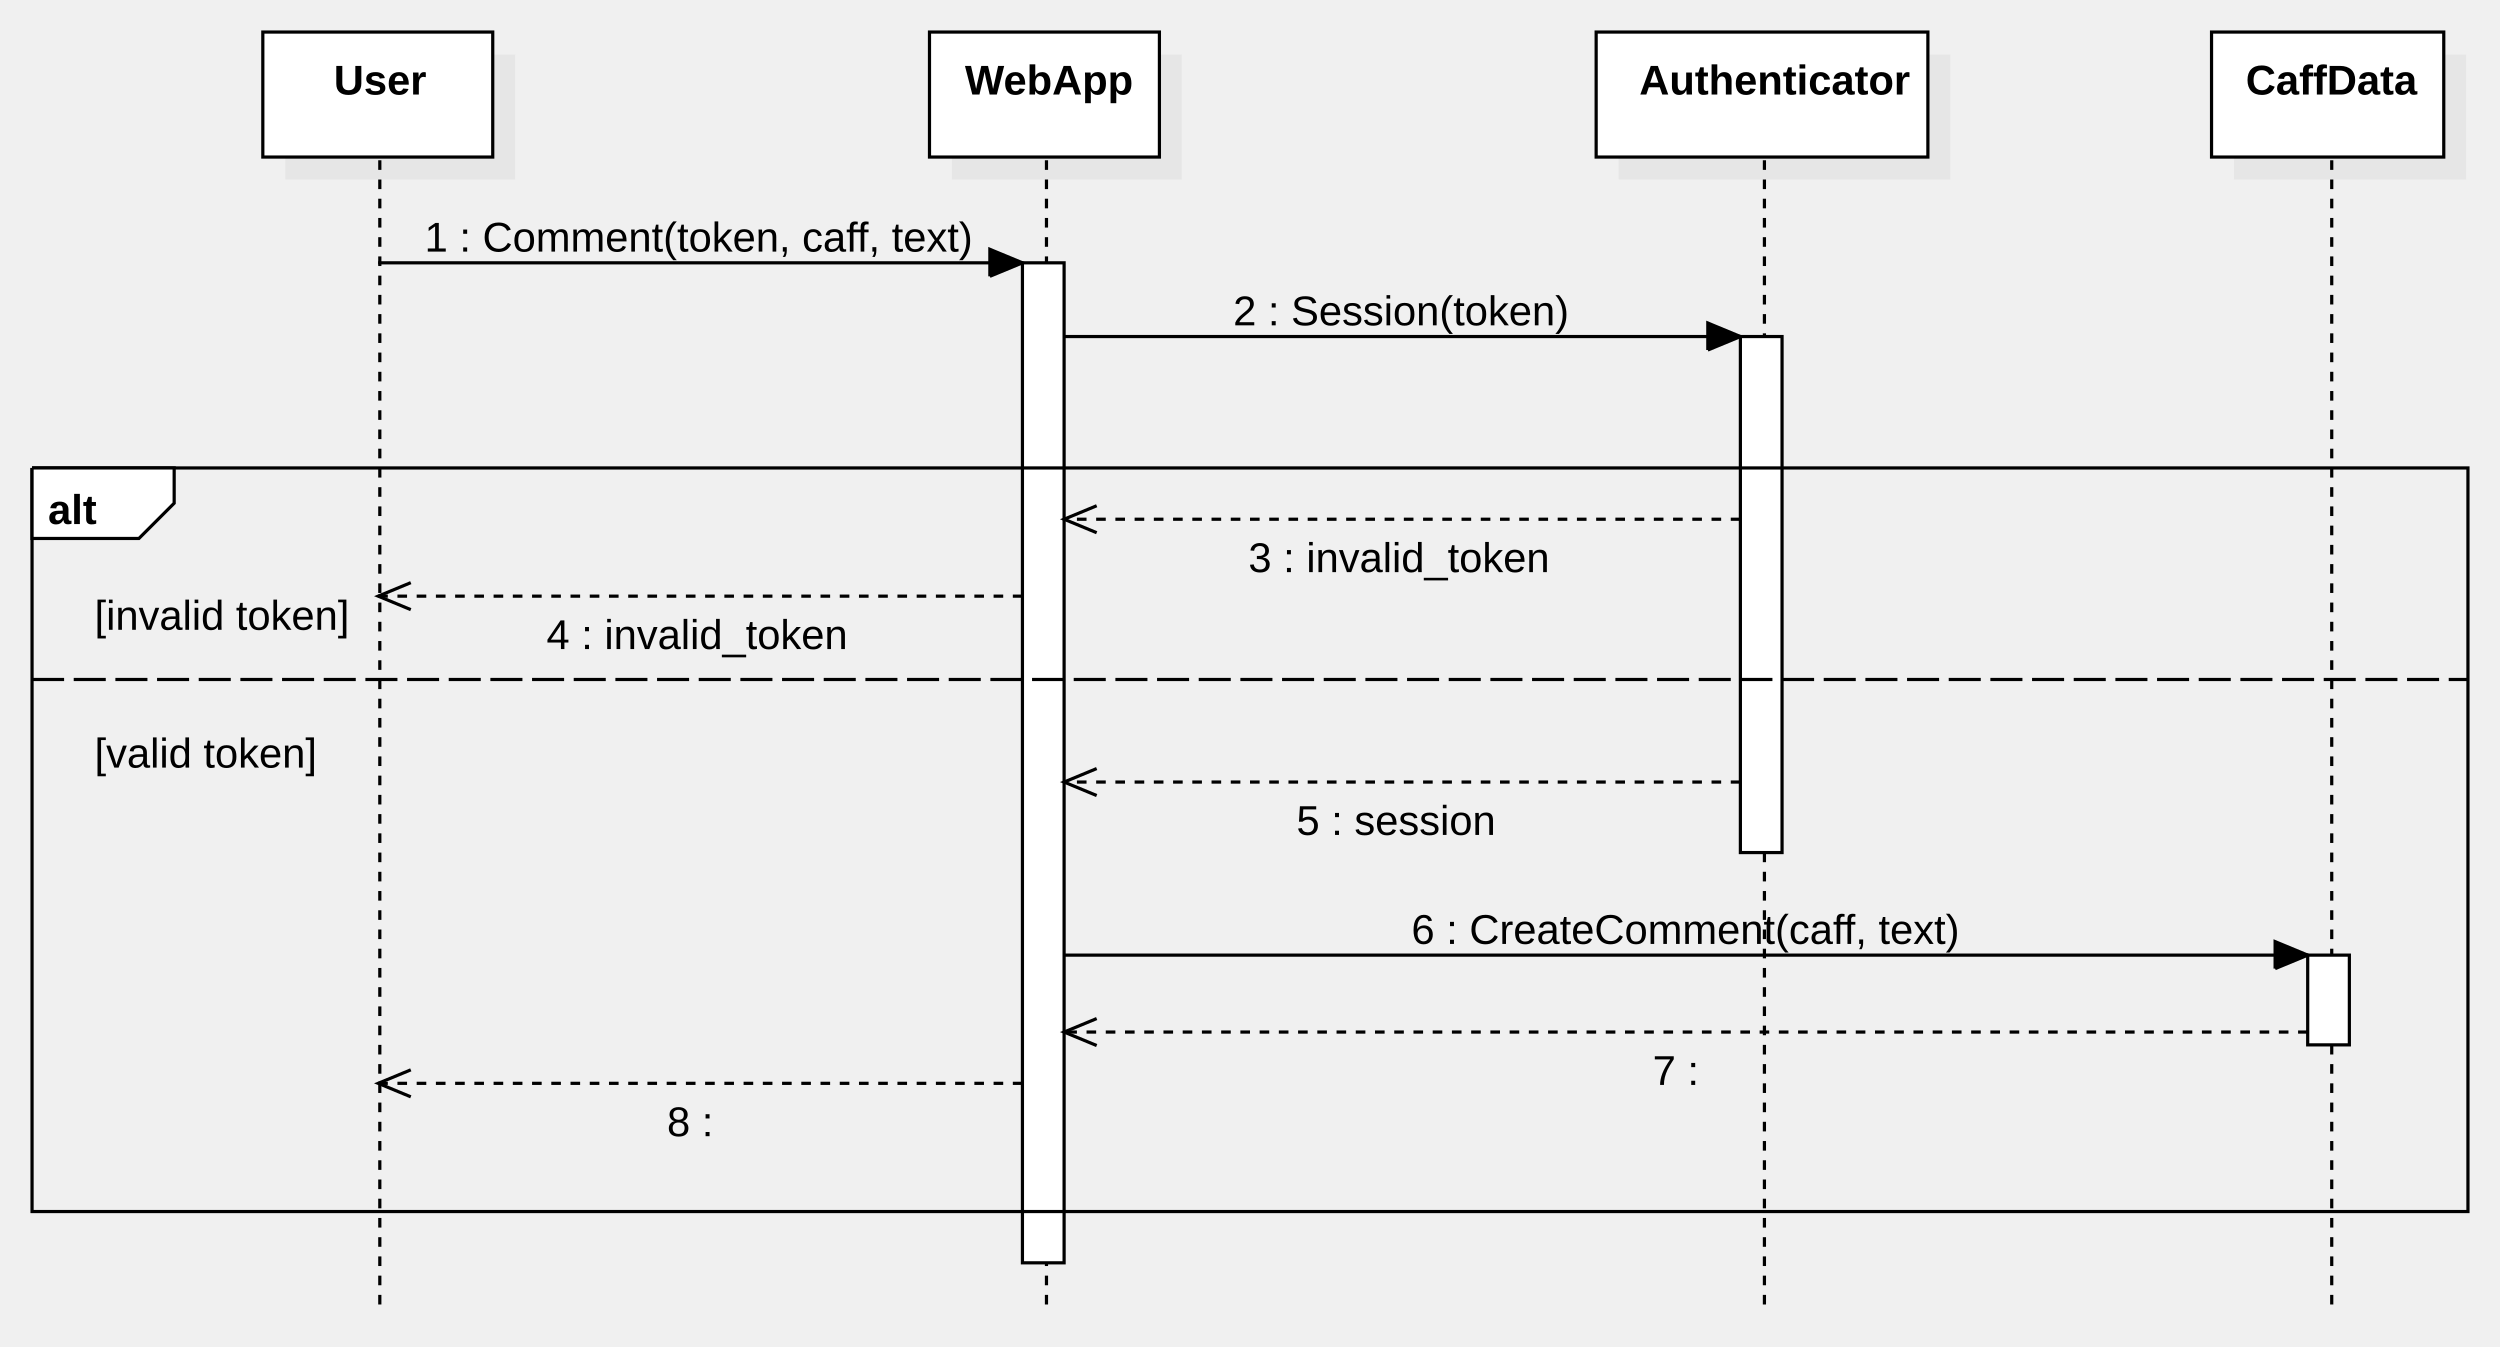
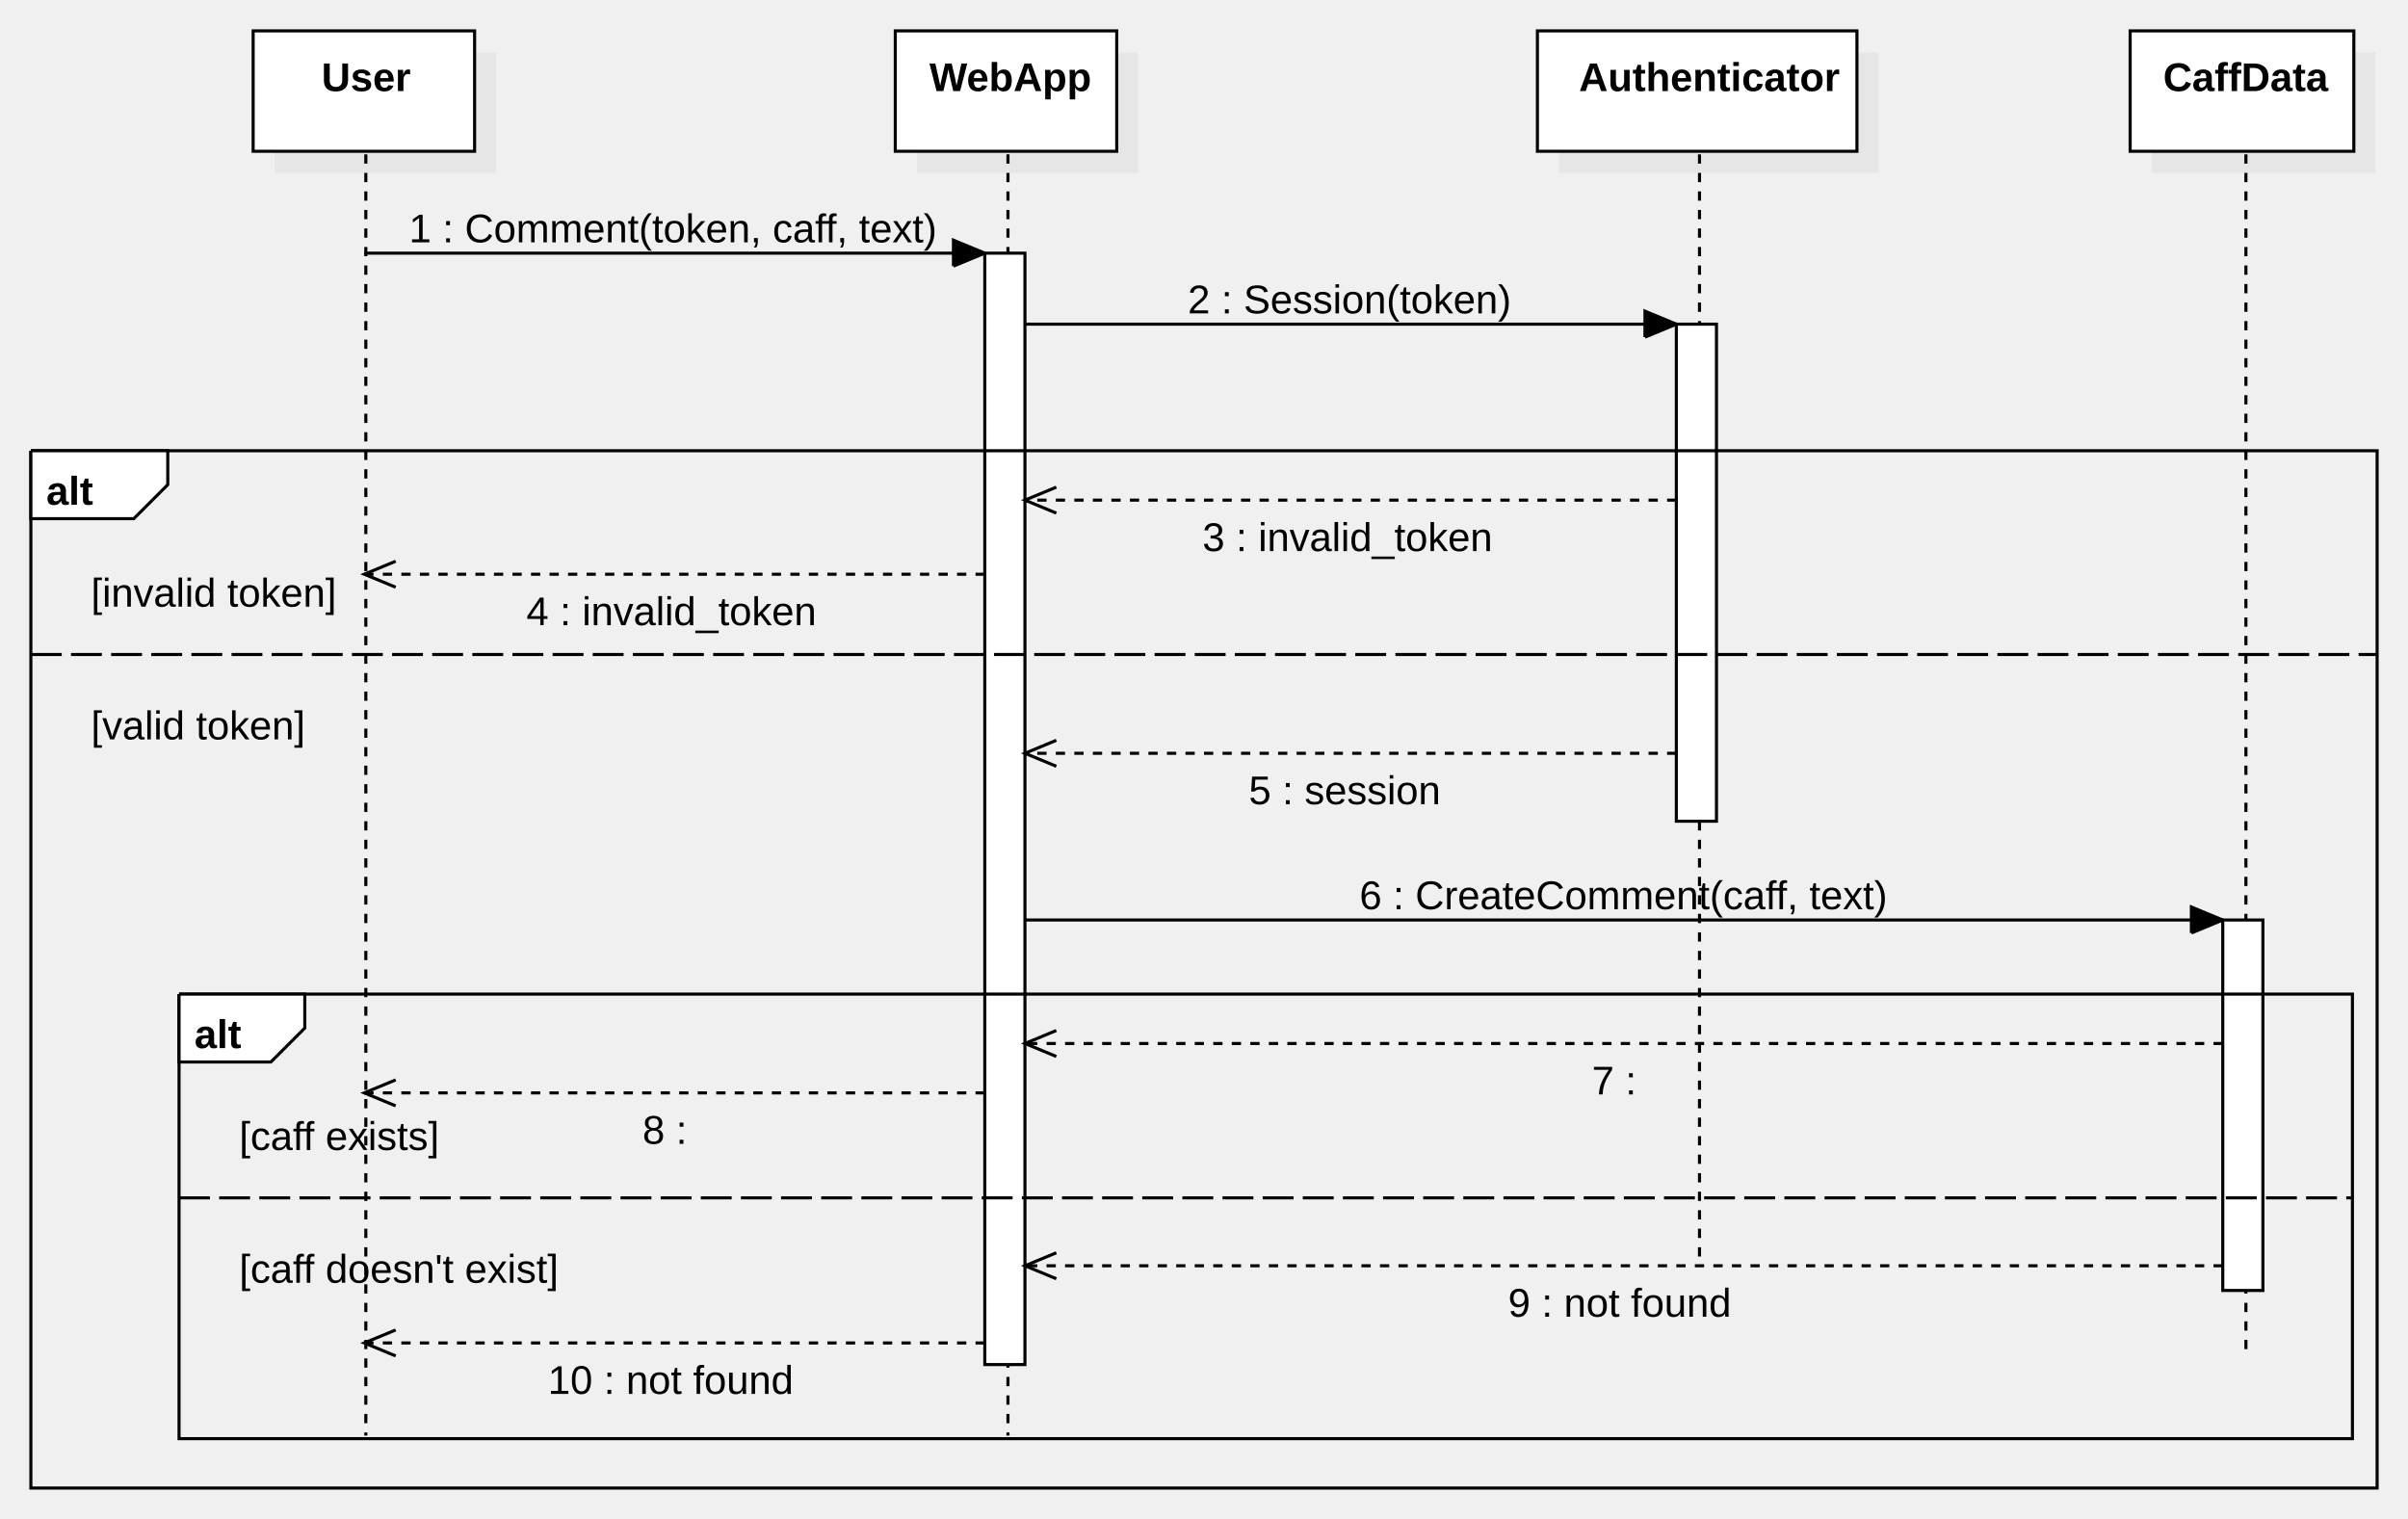
- <svg xmlns="http://www.w3.org/2000/svg" height="420" version="1.1" width="780">
+ <svg xmlns="http://www.w3.org/2000/svg" height="492" version="1.1" width="780">
  <defs />
  <g>
    <g transform="translate(-62,-30) scale(1,1)">
      <rect fill="#C0C0C0" height="39" opacity="0.2" stroke="none" width="71.736" x="151" y="47" />
    </g>
    <g transform="translate(-62,-30) scale(1,1)">
      <rect fill="#ffffff" height="39" stroke="none" width="71.736" x="144" y="40" />
    </g>
    <g transform="translate(-62,-30) scale(1,1)">
      <path d="M 144 40 L 215.736 40 L 215.736 79 L 144 79 L 144 40 Z Z" fill="none" stroke="#000000" stroke-miterlimit="10" />
    </g>
    <g transform="translate(-62,-30) scale(1,1)">
      <g>
        <path fill="none" stroke="none" />
        <text fill="#000000" font-family="Arial" font-size="13px" font-style="normal" font-weight="bold" stroke="none" text-decoration="none" x="166.145" y="59.5">User</text>
      </g>
    </g>
    <g transform="translate(-62,-30) scale(1,1)">
-       <path d="M 180.5 80 L 180.5 438" fill="none" stroke="#000000" stroke-dasharray="3" stroke-miterlimit="10" />
+       <path d="M 180.5 80 L 180.5 495" fill="none" stroke="#000000" stroke-dasharray="3" stroke-miterlimit="10" />
    </g>
    <g transform="translate(-62,-30) scale(1,1)">
      <rect fill="#C0C0C0" height="39" opacity="0.2" stroke="none" width="103.5" x="567" y="47" />
    </g>
    <g transform="translate(-62,-30) scale(1,1)">
      <rect fill="#ffffff" height="39" stroke="none" width="103.5" x="560" y="40" />
    </g>
    <g transform="translate(-62,-30) scale(1,1)">
      <path d="M 560 40 L 663.5 40 L 663.5 79 L 560 79 L 560 40 Z Z" fill="none" stroke="#000000" stroke-miterlimit="10" />
    </g>
    <g transform="translate(-62,-30) scale(1,1)">
      <g>
        <path fill="none" stroke="none" />
        <text fill="#000000" font-family="Arial" font-size="13px" font-style="normal" font-weight="bold" stroke="none" text-decoration="none" x="573.448" y="59.5">Authenticator</text>
      </g>
    </g>
    <g transform="translate(-62,-30) scale(1,1)">
      <path d="M 612.5 80 L 612.5 440" fill="none" stroke="#000000" stroke-dasharray="3" stroke-miterlimit="10" />
    </g>
    <g transform="translate(-62,-30) scale(1,1)">
      <rect fill="#C0C0C0" height="39" opacity="0.2" stroke="none" width="71.736" x="359" y="47" />
    </g>
    <g transform="translate(-62,-30) scale(1,1)">
      <rect fill="#ffffff" height="39" stroke="none" width="71.736" x="352" y="40" />
    </g>
    <g transform="translate(-62,-30) scale(1,1)">
      <path d="M 352 40 L 423.736 40 L 423.736 79 L 352 79 L 352 40 Z Z" fill="none" stroke="#000000" stroke-miterlimit="10" />
    </g>
    <g transform="translate(-62,-30) scale(1,1)">
      <g>
        <path fill="none" stroke="none" />
        <text fill="#000000" font-family="Arial" font-size="13px" font-style="normal" font-weight="bold" stroke="none" text-decoration="none" x="363.055" y="59.5">WebApp</text>
      </g>
    </g>
    <g transform="translate(-62,-30) scale(1,1)">
-       <path d="M 388.5 80 L 388.5 438" fill="none" stroke="#000000" stroke-dasharray="3" stroke-miterlimit="10" />
+       <path d="M 388.5 80 L 388.5 495" fill="none" stroke="#000000" stroke-dasharray="3" stroke-miterlimit="10" />
    </g>
    <g transform="translate(-62,-30) scale(1,1)">
      <rect fill="#C0C0C0" height="39" opacity="0.2" stroke="none" width="72.454" x="759" y="47" />
    </g>
    <g transform="translate(-62,-30) scale(1,1)">
      <rect fill="#ffffff" height="39" stroke="none" width="72.454" x="752" y="40" />
    </g>
    <g transform="translate(-62,-30) scale(1,1)">
      <path d="M 752 40 L 824.454 40 L 824.454 79 L 752 79 L 752 40 Z Z" fill="none" stroke="#000000" stroke-miterlimit="10" />
    </g>
    <g transform="translate(-62,-30) scale(1,1)">
      <g>
        <path fill="none" stroke="none" />
        <text fill="#000000" font-family="Arial" font-size="13px" font-style="normal" font-weight="bold" stroke="none" text-decoration="none" x="762.693" y="59.5">CaffData</text>
      </g>
    </g>
    <g transform="translate(-62,-30) scale(1,1)">
-       <path d="M 789.5 80 L 789.5 440" fill="none" stroke="#000000" stroke-dasharray="3" stroke-miterlimit="10" />
+       <path d="M 789.5 80 L 789.5 470" fill="none" stroke="#000000" stroke-dasharray="3" stroke-miterlimit="10" />
    </g>
    <g transform="translate(-62,-30) scale(1,1)">
      <path d="M 180 112 L 381 112" fill="none" stroke="#000000" stroke-miterlimit="10" />
    </g>
    <g transform="translate(-62,-30) scale(1,1)">
      <path d="M 370.837 116.21 L 381 112 L 370.837 107.79" fill="#000000" stroke="none" />
    </g>
    <g transform="translate(-62,-30) scale(1,1)">
      <path d="M 370.837 116.21 L 381 112 L 370.837 107.79 L 370.837 116.21" fill="none" stroke="#000000" stroke-miterlimit="10" />
    </g>
    <g transform="translate(-62,-30) scale(1,1)">
      <g>
        <path fill="none" stroke="none" />
        <text fill="#000000" font-family="Arial" font-size="13px" font-style="normal" font-weight="normal" stroke="none" text-decoration="none" x="194.486" y="108.5">1 : Comment(token, caff, text)</text>
      </g>
    </g>
    <g transform="translate(-62,-30) scale(1,1)">
-       <rect fill="#ffffff" height="312" stroke="none" width="13" x="381" y="112" />
-     </g>
-     <g transform="translate(-62,-30) scale(1,1)">
-       <path d="M 381 112 L 394 112 L 394 424 L 381 424 L 381 112 Z Z" fill="none" stroke="#000000" stroke-miterlimit="10" />
+       <rect fill="#ffffff" height="360" stroke="none" width="13" x="381" y="112" />
+     </g>
+     <g transform="translate(-62,-30) scale(1,1)">
+       <path d="M 381 112 L 394 112 L 394 472 L 381 472 L 381 112 Z Z" fill="none" stroke="#000000" stroke-miterlimit="10" />
    </g>
    <g transform="translate(-62,-30) scale(1,1)">
      <path d="M 394 135 L 605 135" fill="none" stroke="#000000" stroke-miterlimit="10" />
    </g>
    <g transform="translate(-62,-30) scale(1,1)">
      <path d="M 594.837 139.21 L 605 135 L 594.837 130.79" fill="#000000" stroke="none" />
    </g>
    <g transform="translate(-62,-30) scale(1,1)">
      <path d="M 594.837 139.21 L 605 135 L 594.837 130.79 L 594.837 139.21" fill="none" stroke="#000000" stroke-miterlimit="10" />
    </g>
    <g transform="translate(-62,-30) scale(1,1)">
      <g>
        <path fill="none" stroke="none" />
        <text fill="#000000" font-family="Arial" font-size="13px" font-style="normal" font-weight="normal" stroke="none" text-decoration="none" x="446.75" y="131.5">2 : Session(token)</text>
      </g>
    </g>
    <g transform="translate(-62,-30) scale(1,1)">
      <rect fill="#ffffff" height="161" stroke="none" width="13" x="605" y="135" />
    </g>
    <g transform="translate(-62,-30) scale(1,1)">
      <path d="M 605 135 L 618 135 L 618 296 L 605 296 L 605 135 Z Z" fill="none" stroke="#000000" stroke-miterlimit="10" />
    </g>
    <g transform="translate(-62,-30) scale(1,1)">
      <path d="M 605 192 L 394 192" fill="none" stroke="#000000" stroke-dasharray="3" stroke-miterlimit="10" />
    </g>
    <g transform="translate(-62,-30) scale(1,1)">
      <path d="M 404.163 187.79 L 394 192 L 404.163 196.21" fill="none" stroke="#000000" stroke-miterlimit="10" />
    </g>
    <g transform="translate(-62,-30) scale(1,1)">
      <g>
        <path fill="none" stroke="none" />
        <text fill="#000000" font-family="Arial" font-size="13px" font-style="normal" font-weight="normal" stroke="none" text-decoration="none" x="451.5" y="208.5">3 : invalid_token</text>
      </g>
    </g>
    <g transform="translate(-62,-30) scale(1,1)">
      <path d="M 381 216 L 180 216" fill="none" stroke="#000000" stroke-dasharray="3" stroke-miterlimit="10" />
    </g>
    <g transform="translate(-62,-30) scale(1,1)">
      <path d="M 190.163 211.79 L 180 216 L 190.163 220.21" fill="none" stroke="#000000" stroke-miterlimit="10" />
    </g>
    <g transform="translate(-62,-30) scale(1,1)">
      <g>
        <path fill="none" stroke="none" />
        <text fill="#000000" font-family="Arial" font-size="13px" font-style="normal" font-weight="normal" stroke="none" text-decoration="none" x="232.5" y="232.5">4 : invalid_token</text>
      </g>
    </g>
    <g transform="translate(-62,-30) scale(1,1)">
      <path d="M 605 274 L 394 274" fill="none" stroke="#000000" stroke-dasharray="3" stroke-miterlimit="10" />
    </g>
    <g transform="translate(-62,-30) scale(1,1)">
      <path d="M 404.163 269.79 L 394 274 L 404.163 278.21" fill="none" stroke="#000000" stroke-miterlimit="10" />
    </g>
    <g transform="translate(-62,-30) scale(1,1)">
      <g>
        <path fill="none" stroke="none" />
        <text fill="#000000" font-family="Arial" font-size="13px" font-style="normal" font-weight="normal" stroke="none" text-decoration="none" x="466.5" y="290.5">5 : session</text>
      </g>
    </g>
    <g transform="translate(-62,-30) scale(1,1)">
      <path d="M 394 328 L 782 328" fill="none" stroke="#000000" stroke-miterlimit="10" />
    </g>
    <g transform="translate(-62,-30) scale(1,1)">
      <path d="M 771.837 332.21 L 782 328 L 771.837 323.79" fill="#000000" stroke="none" />
    </g>
    <g transform="translate(-62,-30) scale(1,1)">
      <path d="M 771.837 332.21 L 782 328 L 771.837 323.79 L 771.837 332.21" fill="none" stroke="#000000" stroke-miterlimit="10" />
    </g>
    <g transform="translate(-62,-30) scale(1,1)">
      <g>
        <path fill="none" stroke="none" />
        <text fill="#000000" font-family="Arial" font-size="13px" font-style="normal" font-weight="normal" stroke="none" text-decoration="none" x="502.371" y="324.5">6 : CreateComment(caff, text)</text>
      </g>
    </g>
    <g transform="translate(-62,-30) scale(1,1)">
-       <rect fill="#ffffff" height="28" stroke="none" width="13" x="782" y="328" />
-     </g>
-     <g transform="translate(-62,-30) scale(1,1)">
-       <path d="M 782 328 L 795 328 L 795 356 L 782 356 L 782 328 Z Z" fill="none" stroke="#000000" stroke-miterlimit="10" />
-     </g>
-     <g transform="translate(-62,-30) scale(1,1)">
-       <path d="M 782 352 L 394 352" fill="none" stroke="#000000" stroke-dasharray="3" stroke-miterlimit="10" />
-     </g>
-     <g transform="translate(-62,-30) scale(1,1)">
-       <path d="M 404.163 347.79 L 394 352 L 404.163 356.21" fill="none" stroke="#000000" stroke-miterlimit="10" />
-     </g>
-     <g transform="translate(-62,-30) scale(1,1)">
-       <g>
-         <path fill="none" stroke="none" />
-         <text fill="#000000" font-family="Arial" font-size="13px" font-style="normal" font-weight="normal" stroke="none" text-decoration="none" x="577.633" y="368.5">7 : </text>
-       </g>
-     </g>
-     <g transform="translate(-62,-30) scale(1,1)">
-       <path d="M 381 368 L 180 368" fill="none" stroke="#000000" stroke-dasharray="3" stroke-miterlimit="10" />
-     </g>
-     <g transform="translate(-62,-30) scale(1,1)">
-       <path d="M 190.163 363.79 L 180 368 L 190.163 372.21" fill="none" stroke="#000000" stroke-miterlimit="10" />
-     </g>
-     <g transform="translate(-62,-30) scale(1,1)">
-       <g>
-         <path fill="none" stroke="none" />
-         <text fill="#000000" font-family="Arial" font-size="13px" font-style="normal" font-weight="normal" stroke="none" text-decoration="none" x="270.115" y="384.5">8 : </text>
-       </g>
-     </g>
-     <g transform="translate(-62,-30) scale(1,1)">
-       <path d="M 72 176 L 832 176 L 832 408 L 72 408 L 72 176" fill="none" stroke="#000000" stroke-miterlimit="10" />
+       <rect fill="#ffffff" height="120" stroke="none" width="13" x="782" y="328" />
+     </g>
+     <g transform="translate(-62,-30) scale(1,1)">
+       <path d="M 782 328 L 795 328 L 795 448 L 782 448 L 782 328 Z Z" fill="none" stroke="#000000" stroke-miterlimit="10" />
+     </g>
+     <g transform="translate(-62,-30) scale(1,1)">
+       <path d="M 782 368 L 394 368" fill="none" stroke="#000000" stroke-dasharray="3" stroke-miterlimit="10" />
+     </g>
+     <g transform="translate(-62,-30) scale(1,1)">
+       <path d="M 404.163 363.79 L 394 368 L 404.163 372.21" fill="none" stroke="#000000" stroke-miterlimit="10" />
+     </g>
+     <g transform="translate(-62,-30) scale(1,1)">
+       <g>
+         <path fill="none" stroke="none" />
+         <text fill="#000000" font-family="Arial" font-size="13px" font-style="normal" font-weight="normal" stroke="none" text-decoration="none" x="577.633" y="384.5">7 : </text>
+       </g>
+     </g>
+     <g transform="translate(-62,-30) scale(1,1)">
+       <path d="M 381 384 L 180 384" fill="none" stroke="#000000" stroke-dasharray="3" stroke-miterlimit="10" />
+     </g>
+     <g transform="translate(-62,-30) scale(1,1)">
+       <path d="M 190.163 379.79 L 180 384 L 190.163 388.21" fill="none" stroke="#000000" stroke-miterlimit="10" />
+     </g>
+     <g transform="translate(-62,-30) scale(1,1)">
+       <g>
+         <path fill="none" stroke="none" />
+         <text fill="#000000" font-family="Arial" font-size="13px" font-style="normal" font-weight="normal" stroke="none" text-decoration="none" x="270.115" y="400.5">8 : </text>
+       </g>
+     </g>
+     <g transform="translate(-62,-30) scale(1,1)">
+       <path d="M 782 440 L 394 440" fill="none" stroke="#000000" stroke-dasharray="3" stroke-miterlimit="10" />
+     </g>
+     <g transform="translate(-62,-30) scale(1,1)">
+       <path d="M 404.163 435.79 L 394 440 L 404.163 444.21" fill="none" stroke="#000000" stroke-miterlimit="10" />
+     </g>
+     <g transform="translate(-62,-30) scale(1,1)">
+       <g>
+         <path fill="none" stroke="none" />
+         <text fill="#000000" font-family="Arial" font-size="13px" font-style="normal" font-weight="normal" stroke="none" text-decoration="none" x="550.5" y="456.5">9 : not found</text>
+       </g>
+     </g>
+     <g transform="translate(-62,-30) scale(1,1)">
+       <path d="M 381 465 L 180 465" fill="none" stroke="#000000" stroke-dasharray="3" stroke-miterlimit="10" />
+     </g>
+     <g transform="translate(-62,-30) scale(1,1)">
+       <path d="M 190.163 460.79 L 180 465 L 190.163 469.21" fill="none" stroke="#000000" stroke-miterlimit="10" />
+     </g>
+     <g transform="translate(-62,-30) scale(1,1)">
+       <g>
+         <path fill="none" stroke="none" />
+         <text fill="#000000" font-family="Arial" font-size="13px" font-style="normal" font-weight="normal" stroke="none" text-decoration="none" x="239.5" y="481.5">10 : not found</text>
+       </g>
+     </g>
+     <g transform="translate(-62,-30) scale(1,1)">
+       <path d="M 72 176 L 832 176 L 832 512 L 72 512 L 72 176" fill="none" stroke="#000000" stroke-miterlimit="10" />
    </g>
    <g transform="translate(-62,-30) scale(1,1)">
      <path d="M 72 176 L 72 198 L 105.342 198 L 116.342 187 L 116.342 176 L 72 176" fill="#ffffff" stroke="none" />
    </g>
    <g transform="translate(-62,-30) scale(1,1)">
      <path d="M 72 176 L 72 198 L 105.342 198 L 116.342 187 L 116.342 176 L 72 176 L 72 176" fill="none" stroke="#000000" stroke-miterlimit="10" />
    </g>
    <g transform="translate(-62,-30) scale(1,1)">
      <g>
        <path fill="none" stroke="none" />
        <text fill="#000000" font-family="Arial" font-size="13px" font-style="normal" font-weight="normal" stroke="none" text-decoration="none" x="96.73" y="193.5"> </text>
      </g>
    </g>
    <g transform="translate(-62,-30) scale(1,1)">
      <g>
        <path fill="none" stroke="none" />
        <text fill="#000000" font-family="Arial" font-size="13px" font-style="normal" font-weight="bold" stroke="none" text-decoration="none" x="77" y="193.5">alt</text>
      </g>
    </g>
    <g transform="translate(-62,-30) scale(1,1)">
      <g>
        <path fill="none" stroke="none" />
        <text fill="#000000" font-family="Arial" font-size="13px" font-style="normal" font-weight="normal" stroke="none" text-decoration="none" x="91.5" y="226.5">[invalid token]</text>
      </g>
    </g>
    <g transform="translate(-62,-30) scale(1,1)">
      <path d="M 72 242 L 832 242" fill="none" stroke="#000000" stroke-dasharray="10,3" stroke-miterlimit="10" />
    </g>
    <g transform="translate(-62,-30) scale(1,1)">
      <g>
        <path fill="none" stroke="none" />
        <text fill="#000000" font-family="Arial" font-size="13px" font-style="normal" font-weight="normal" stroke="none" text-decoration="none" x="91.5" y="269.5">[valid token]</text>
+       </g>
+     </g>
+     <g transform="translate(-62,-30) scale(1,1)">
+       <path d="M 120 352 L 824 352 L 824 496 L 120 496 L 120 352" fill="none" stroke="#000000" stroke-miterlimit="10" />
+     </g>
+     <g transform="translate(-62,-30) scale(1,1)">
+       <path d="M 120 352 L 120 374 L 149.73 374 L 160.73 363 L 160.73 352 L 120 352" fill="#ffffff" stroke="none" />
+     </g>
+     <g transform="translate(-62,-30) scale(1,1)">
+       <path d="M 120 352 L 120 374 L 149.73 374 L 160.73 363 L 160.73 352 L 120 352 L 120 352" fill="none" stroke="#000000" stroke-miterlimit="10" />
+     </g>
+     <g transform="translate(-62,-30) scale(1,1)">
+       <g>
+         <path fill="none" stroke="none" />
+         <text fill="#000000" font-family="Arial" font-size="13px" font-style="normal" font-weight="bold" stroke="none" text-decoration="none" x="125" y="369.5">alt</text>
+       </g>
+     </g>
+     <g transform="translate(-62,-30) scale(1,1)">
+       <g>
+         <path fill="none" stroke="none" />
+         <text fill="#000000" font-family="Arial" font-size="13px" font-style="normal" font-weight="normal" stroke="none" text-decoration="none" x="139.5" y="402.5">[caff exists]</text>
+       </g>
+     </g>
+     <g transform="translate(-62,-30) scale(1,1)">
+       <path d="M 120 418 L 824 418" fill="none" stroke="#000000" stroke-dasharray="10,3" stroke-miterlimit="10" />
+     </g>
+     <g transform="translate(-62,-30) scale(1,1)">
+       <g>
+         <path fill="none" stroke="none" />
+         <text fill="#000000" font-family="Arial" font-size="13px" font-style="normal" font-weight="normal" stroke="none" text-decoration="none" x="139.5" y="445.5">[caff doesn't exist]</text>
      </g>
    </g>
  </g>
</svg>
